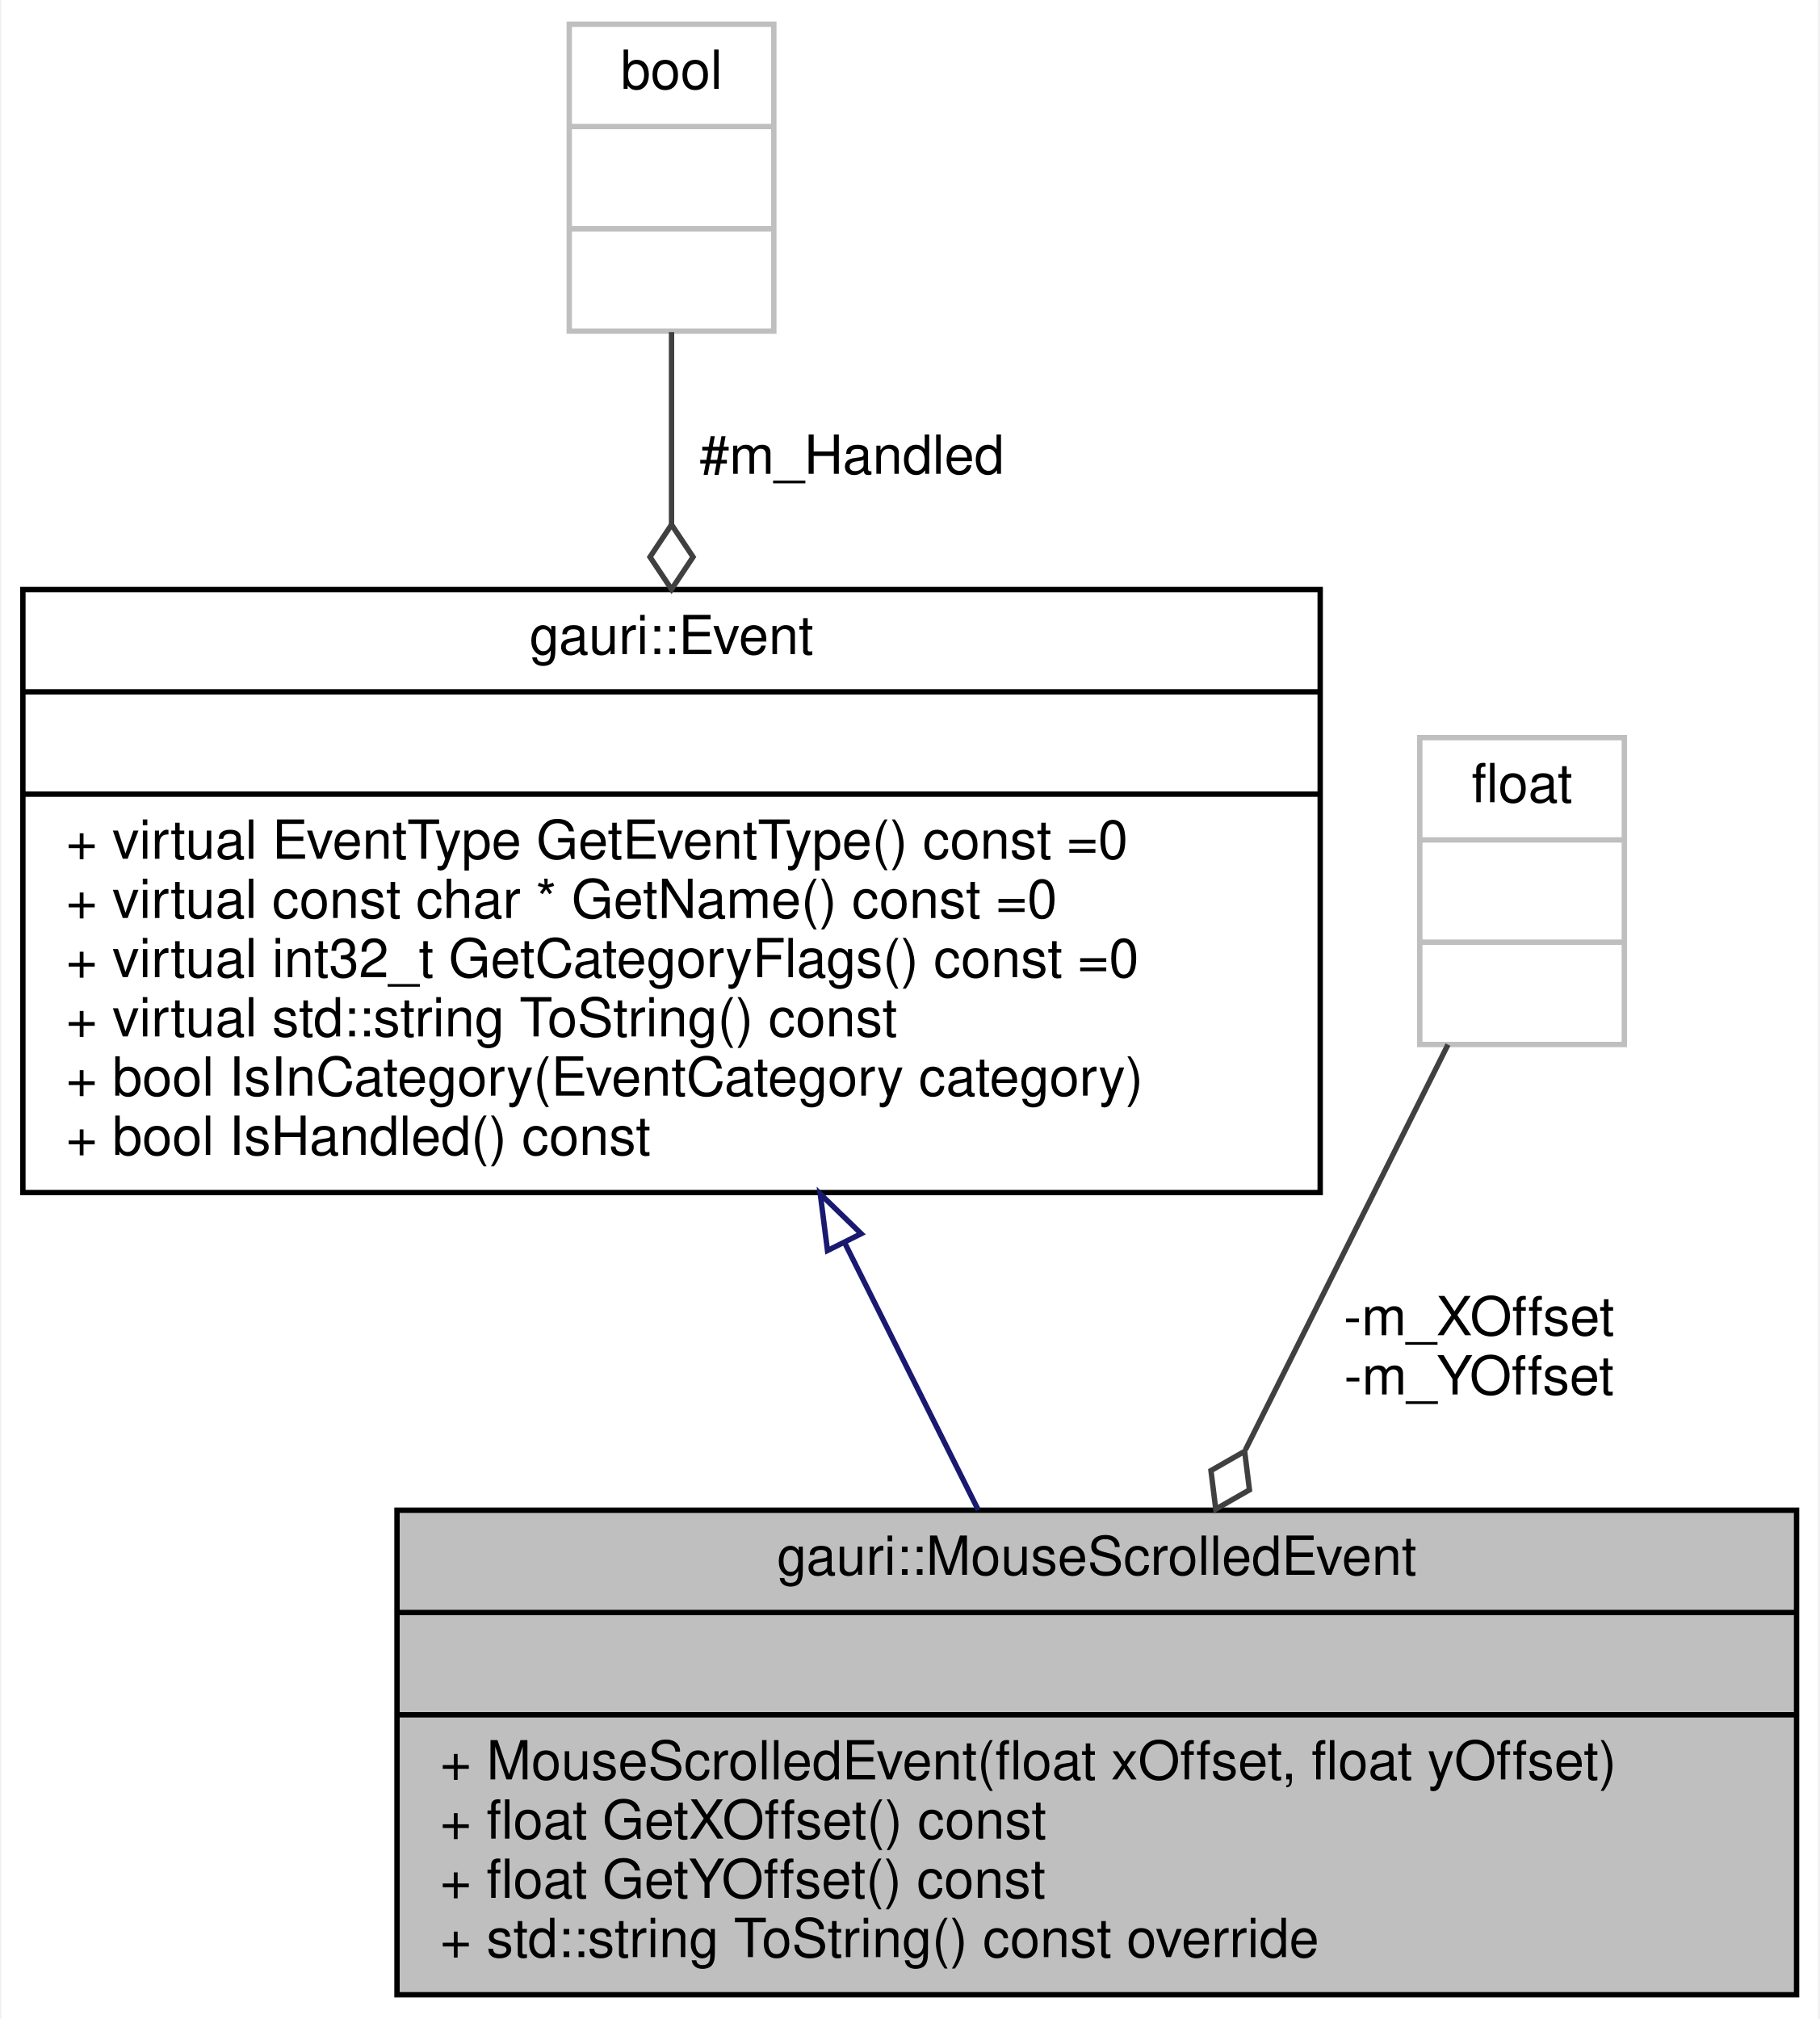
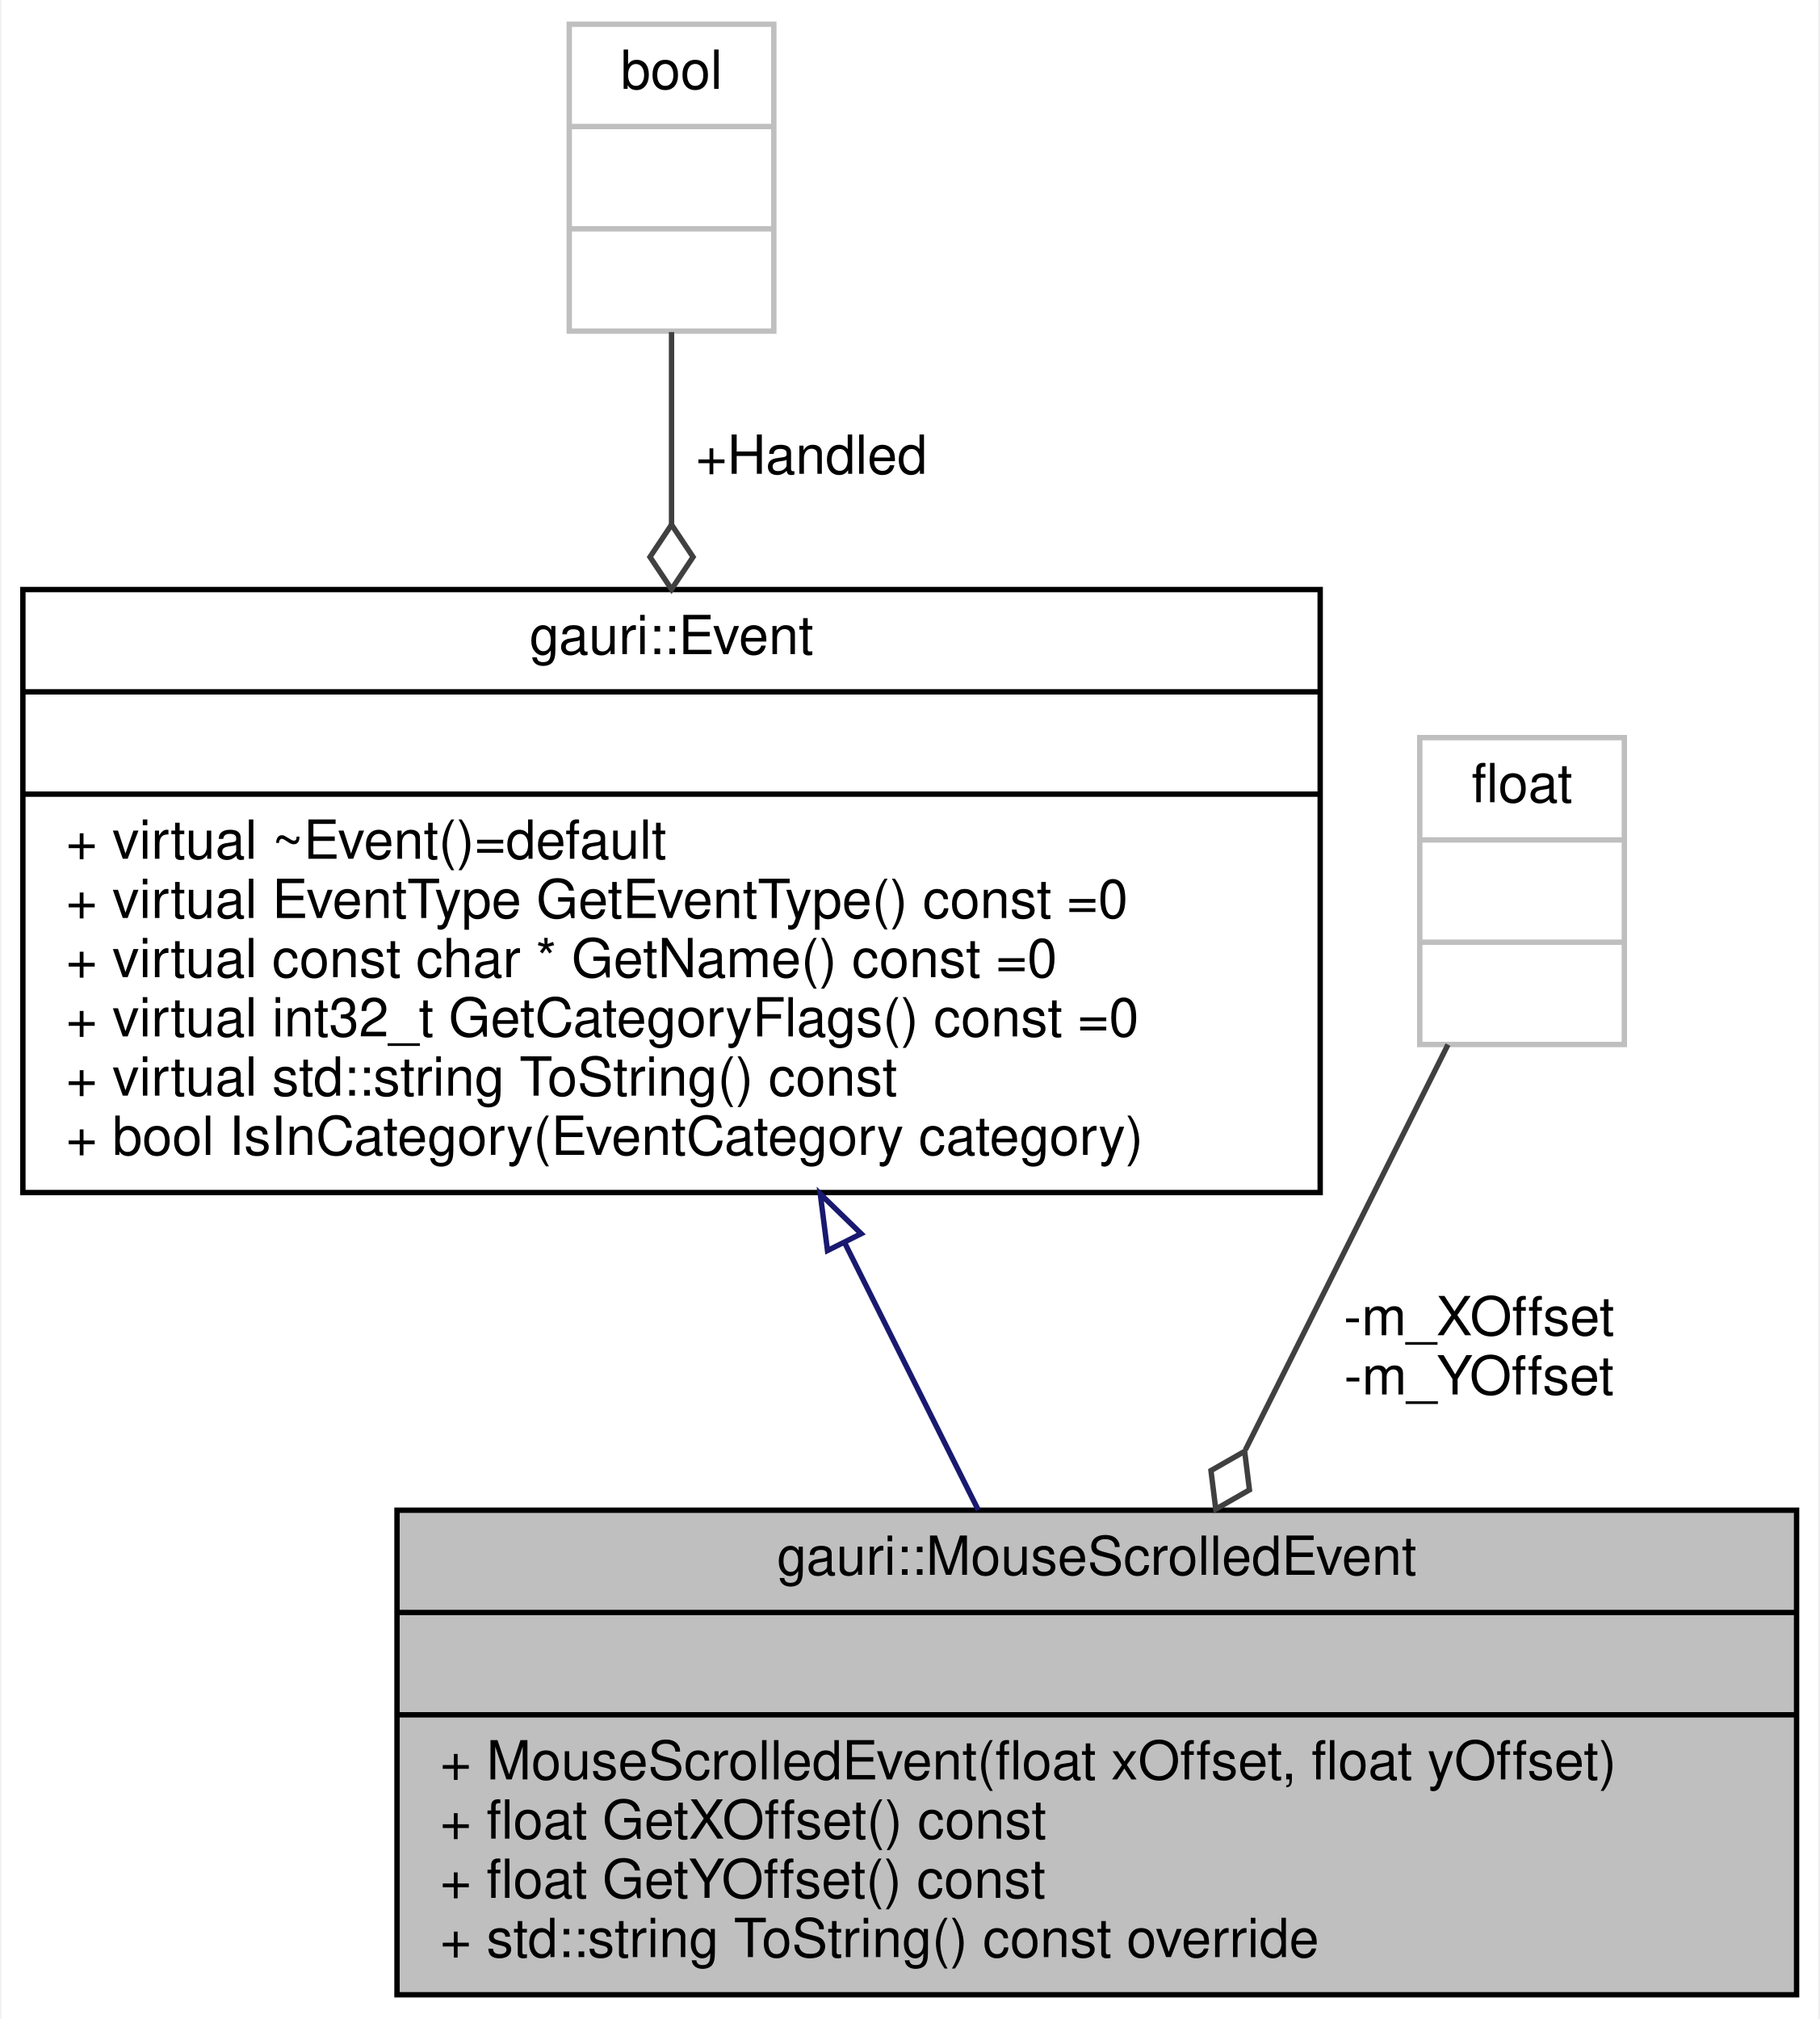
<svg xmlns="http://www.w3.org/2000/svg" xmlns:xlink="http://www.w3.org/1999/xlink" width="338pt" height="375pt" viewBox="0.00 0.00 337.50 375.00">
  <g id="graph0" class="graph" transform="scale(1 1) rotate(0) translate(4 371)">
    <polygon fill="white" stroke="transparent" points="-4,4 -4,-371 333.5,-371 333.5,4 -4,4" />
    <g id="node1" class="node">
      <g id="a_node1">
        <a xlink:title=" ">
          <polygon fill="#bfbfbf" stroke="black" points="69.5,-0.5 69.5,-90.5 329.5,-90.5 329.5,-0.5 69.5,-0.5" />
          <text text-anchor="middle" x="199.5" y="-78.5" font-family="Helvetica,sans-Serif" font-size="10.00">gauri::MouseScrolledEvent</text>
          <polyline fill="none" stroke="black" points="69.5,-71.5 329.5,-71.5 " />
          <text text-anchor="middle" x="199.5" y="-59.5" font-family="Helvetica,sans-Serif" font-size="10.00"> </text>
          <polyline fill="none" stroke="black" points="69.5,-52.5 329.5,-52.5 " />
          <text text-anchor="start" x="77.5" y="-40.5" font-family="Helvetica,sans-Serif" font-size="10.00">+ MouseScrolledEvent(float xOffset, float yOffset)</text>
          <text text-anchor="start" x="77.5" y="-29.5" font-family="Helvetica,sans-Serif" font-size="10.00">+ float GetXOffset() const</text>
          <text text-anchor="start" x="77.5" y="-18.5" font-family="Helvetica,sans-Serif" font-size="10.00">+ float GetYOffset() const</text>
          <text text-anchor="start" x="77.5" y="-7.5" font-family="Helvetica,sans-Serif" font-size="10.00">+ std::string ToString() const override</text>
        </a>
      </g>
    </g>
    <g id="node2" class="node">
      <g id="a_node2">
        <a xlink:href="classgauri_1_1Event.html" target="_top" xlink:title=" ">
          <polygon fill="white" stroke="black" points="0,-149.5 0,-261.5 241,-261.5 241,-149.5 0,-149.5" />
          <text text-anchor="middle" x="120.5" y="-249.5" font-family="Helvetica,sans-Serif" font-size="10.00">gauri::Event</text>
          <polyline fill="none" stroke="black" points="0,-242.5 241,-242.5 " />
          <text text-anchor="middle" x="120.5" y="-230.5" font-family="Helvetica,sans-Serif" font-size="10.00"> </text>
          <polyline fill="none" stroke="black" points="0,-223.5 241,-223.5 " />
-           <text text-anchor="start" x="8" y="-211.5" font-family="Helvetica,sans-Serif" font-size="10.00">+ virtual EventType GetEventType() const =0</text>
-           <text text-anchor="start" x="8" y="-200.5" font-family="Helvetica,sans-Serif" font-size="10.00">+ virtual const char * GetName() const =0</text>
-           <text text-anchor="start" x="8" y="-189.5" font-family="Helvetica,sans-Serif" font-size="10.00">+ virtual int32_t GetCategoryFlags() const =0</text>
-           <text text-anchor="start" x="8" y="-178.5" font-family="Helvetica,sans-Serif" font-size="10.00">+ virtual std::string ToString() const</text>
-           <text text-anchor="start" x="8" y="-167.5" font-family="Helvetica,sans-Serif" font-size="10.00">+ bool IsInCategory(EventCategory category)</text>
-           <text text-anchor="start" x="8" y="-156.5" font-family="Helvetica,sans-Serif" font-size="10.00">+ bool IsHandled() const</text>
+           <text text-anchor="start" x="8" y="-211.5" font-family="Helvetica,sans-Serif" font-size="10.00">+ virtual ~Event()=default</text>
+           <text text-anchor="start" x="8" y="-200.5" font-family="Helvetica,sans-Serif" font-size="10.00">+ virtual EventType GetEventType() const =0</text>
+           <text text-anchor="start" x="8" y="-189.5" font-family="Helvetica,sans-Serif" font-size="10.00">+ virtual const char * GetName() const =0</text>
+           <text text-anchor="start" x="8" y="-178.5" font-family="Helvetica,sans-Serif" font-size="10.00">+ virtual int32_t GetCategoryFlags() const =0</text>
+           <text text-anchor="start" x="8" y="-167.5" font-family="Helvetica,sans-Serif" font-size="10.00">+ virtual std::string ToString() const</text>
+           <text text-anchor="start" x="8" y="-156.5" font-family="Helvetica,sans-Serif" font-size="10.00">+ bool IsInCategory(EventCategory category)</text>
        </a>
      </g>
    </g>
    <g id="edge1" class="edge">
      <path fill="none" stroke="midnightblue" d="M152.7,-140.1C161.03,-123.44 169.81,-105.89 177.48,-90.54" />
      <polygon fill="none" stroke="midnightblue" points="149.47,-138.73 148.13,-149.24 155.73,-141.86 149.47,-138.73" />
    </g>
    <g id="node3" class="node">
      <g id="a_node3">
        <a xlink:title=" ">
          <polygon fill="white" stroke="#bfbfbf" points="101.5,-309.5 101.5,-366.5 139.5,-366.5 139.5,-309.5 101.5,-309.5" />
          <text text-anchor="middle" x="120.5" y="-354.5" font-family="Helvetica,sans-Serif" font-size="10.00">bool</text>
          <polyline fill="none" stroke="#bfbfbf" points="101.5,-347.5 139.5,-347.5 " />
          <text text-anchor="middle" x="120.5" y="-335.5" font-family="Helvetica,sans-Serif" font-size="10.00"> </text>
          <polyline fill="none" stroke="#bfbfbf" points="101.5,-328.5 139.5,-328.5 " />
          <text text-anchor="middle" x="120.5" y="-316.5" font-family="Helvetica,sans-Serif" font-size="10.00"> </text>
        </a>
      </g>
    </g>
    <g id="edge2" class="edge">
      <path fill="none" stroke="#404040" d="M120.5,-309.32C120.5,-298.78 120.5,-286.25 120.5,-273.62" />
      <polygon fill="none" stroke="#404040" points="120.5,-273.55 116.5,-267.55 120.5,-261.55 124.5,-267.55 120.5,-273.55" />
-       <text text-anchor="middle" x="154" y="-283" font-family="Helvetica,sans-Serif" font-size="10.00"> #m_Handled</text>
+       <text text-anchor="middle" x="146.5" y="-283" font-family="Helvetica,sans-Serif" font-size="10.00"> +Handled</text>
    </g>
    <g id="node4" class="node">
      <g id="a_node4">
        <a xlink:title=" ">
          <polygon fill="white" stroke="#bfbfbf" points="259.5,-177 259.5,-234 297.5,-234 297.5,-177 259.5,-177" />
          <text text-anchor="middle" x="278.5" y="-222" font-family="Helvetica,sans-Serif" font-size="10.00">float</text>
          <polyline fill="none" stroke="#bfbfbf" points="259.5,-215 297.5,-215 " />
          <text text-anchor="middle" x="278.5" y="-203" font-family="Helvetica,sans-Serif" font-size="10.00"> </text>
          <polyline fill="none" stroke="#bfbfbf" points="259.5,-196 297.5,-196 " />
          <text text-anchor="middle" x="278.5" y="-184" font-family="Helvetica,sans-Serif" font-size="10.00"> </text>
        </a>
      </g>
    </g>
    <g id="edge3" class="edge">
      <path fill="none" stroke="#404040" d="M264.74,-176.98C254.38,-156.26 239.84,-127.18 227.11,-101.72" />
      <polygon fill="none" stroke="#404040" points="226.97,-101.44 220.71,-97.86 221.6,-90.7 227.86,-94.28 226.97,-101.44" />
      <text text-anchor="middle" x="270.5" y="-123" font-family="Helvetica,sans-Serif" font-size="10.00"> -m_XOffset</text>
      <text text-anchor="middle" x="270.5" y="-112" font-family="Helvetica,sans-Serif" font-size="10.00">-m_YOffset</text>
    </g>
  </g>
</svg>
